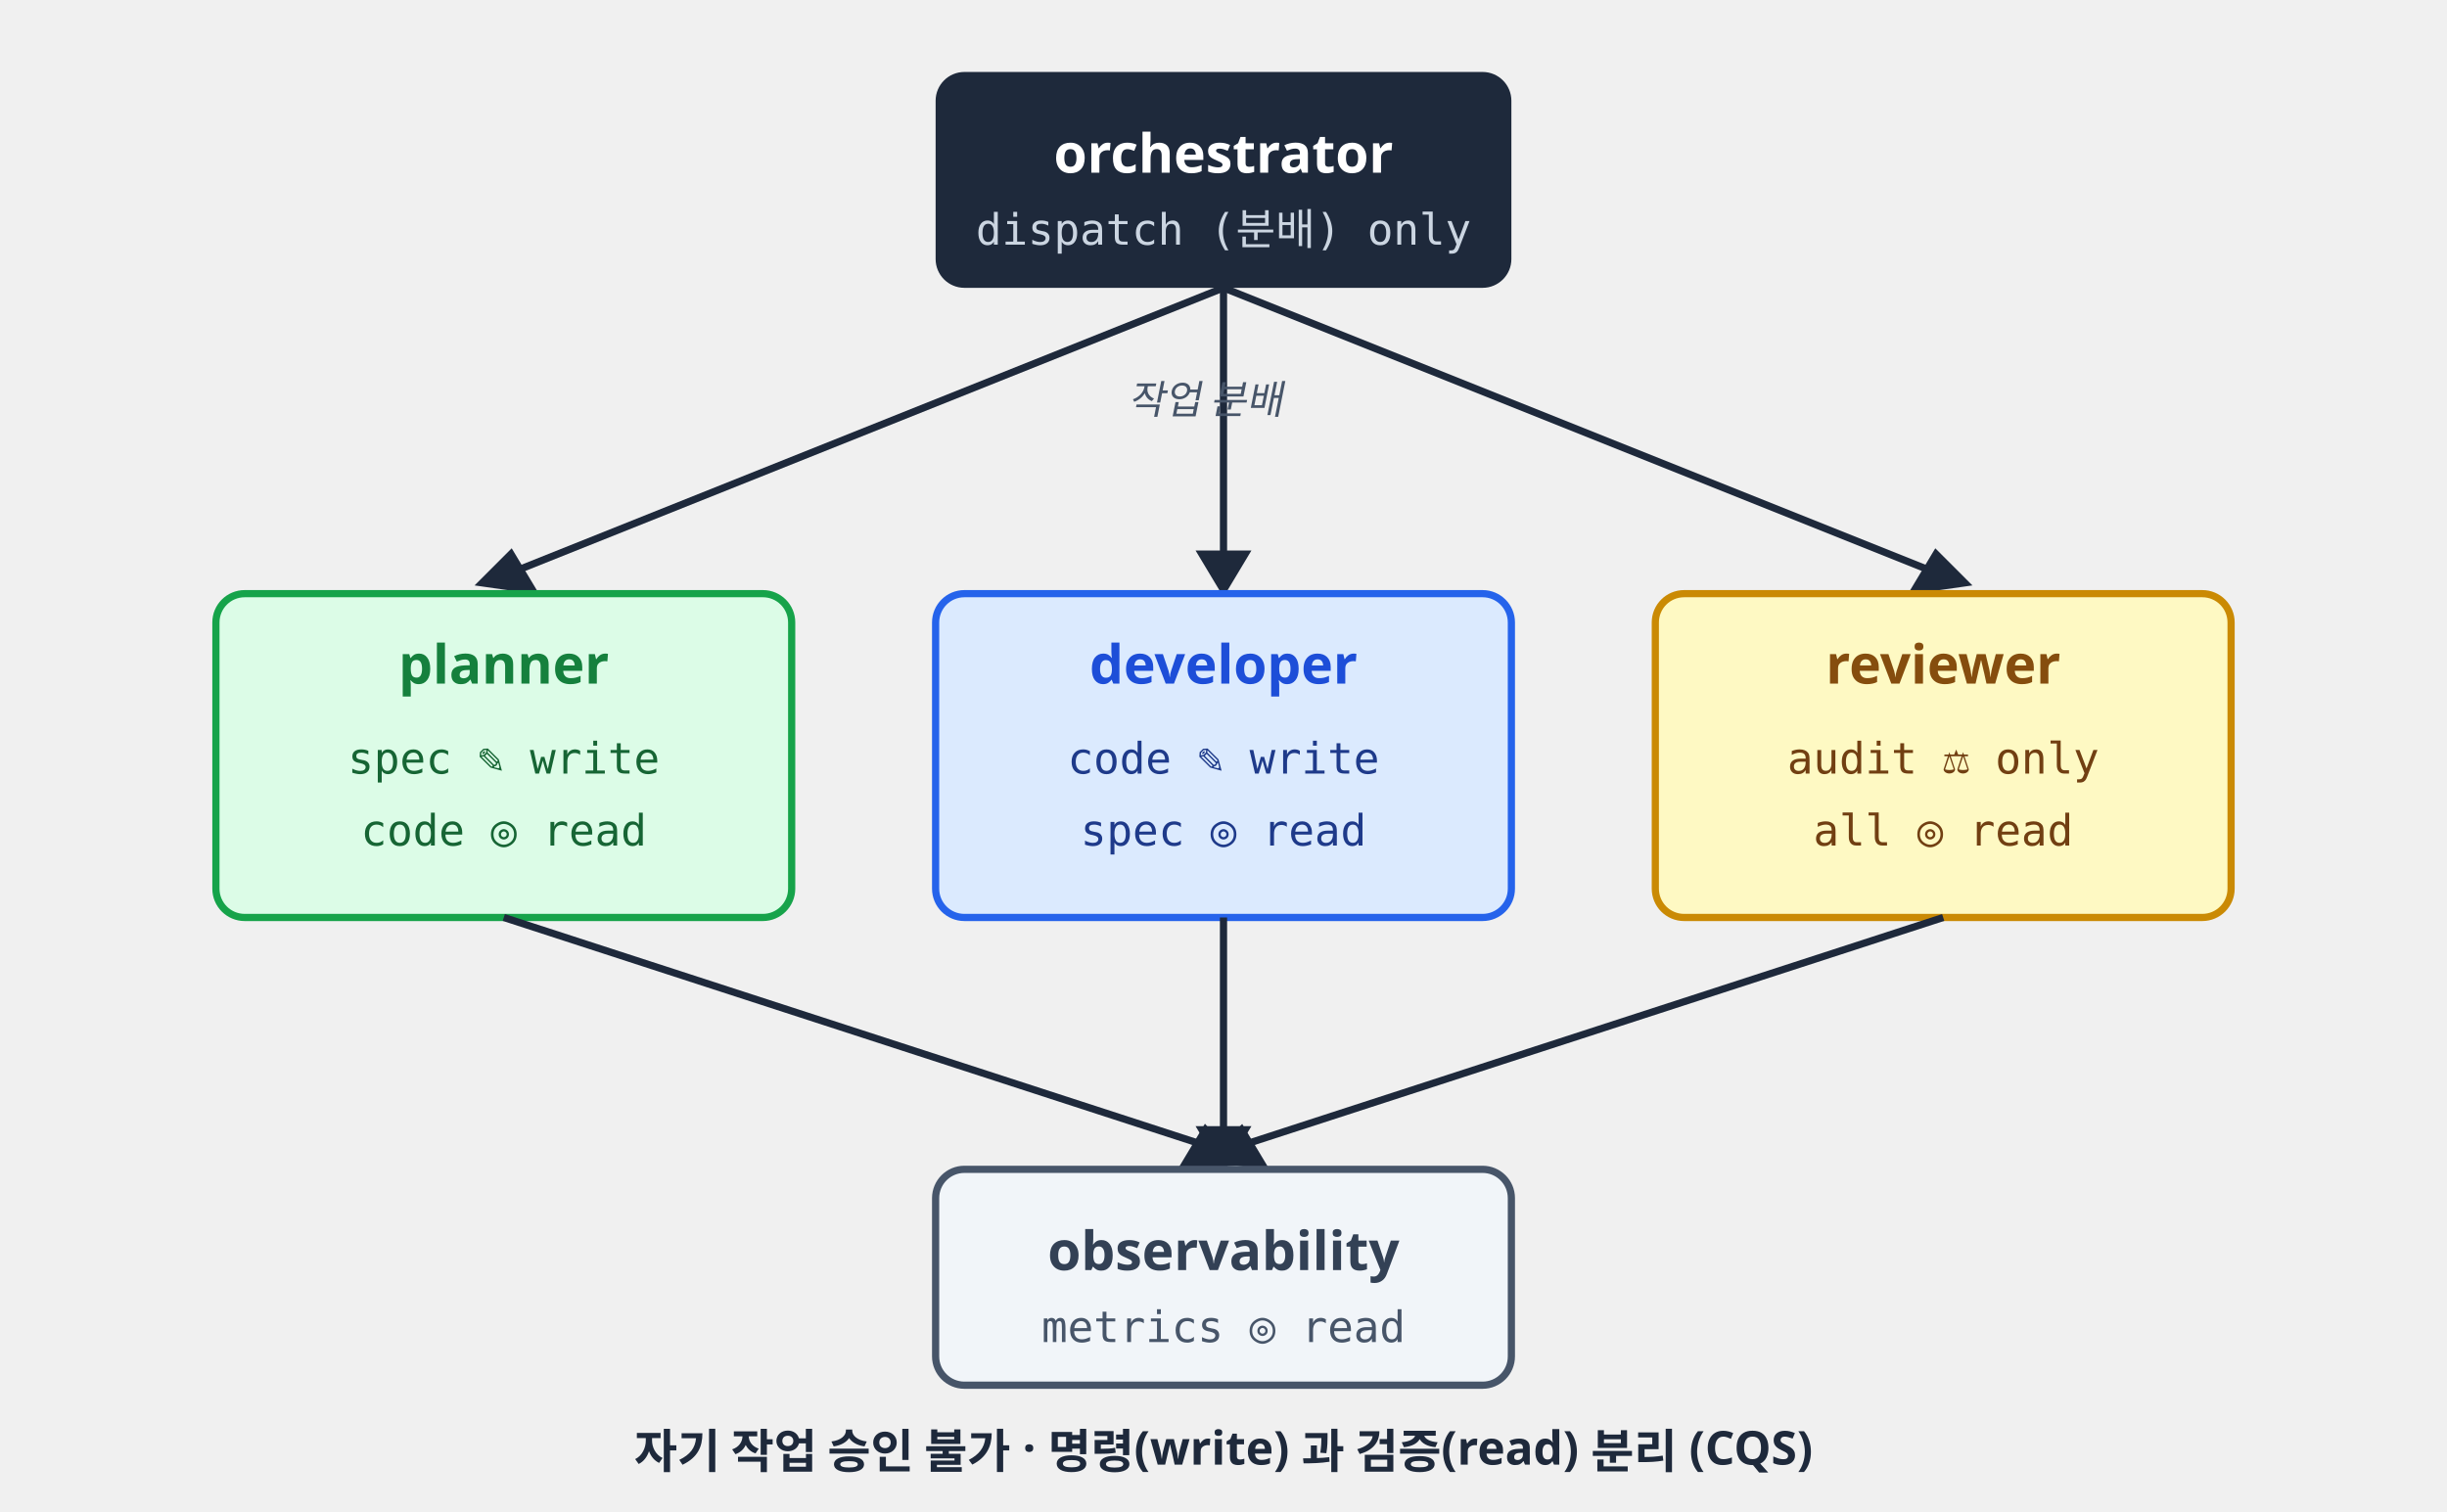
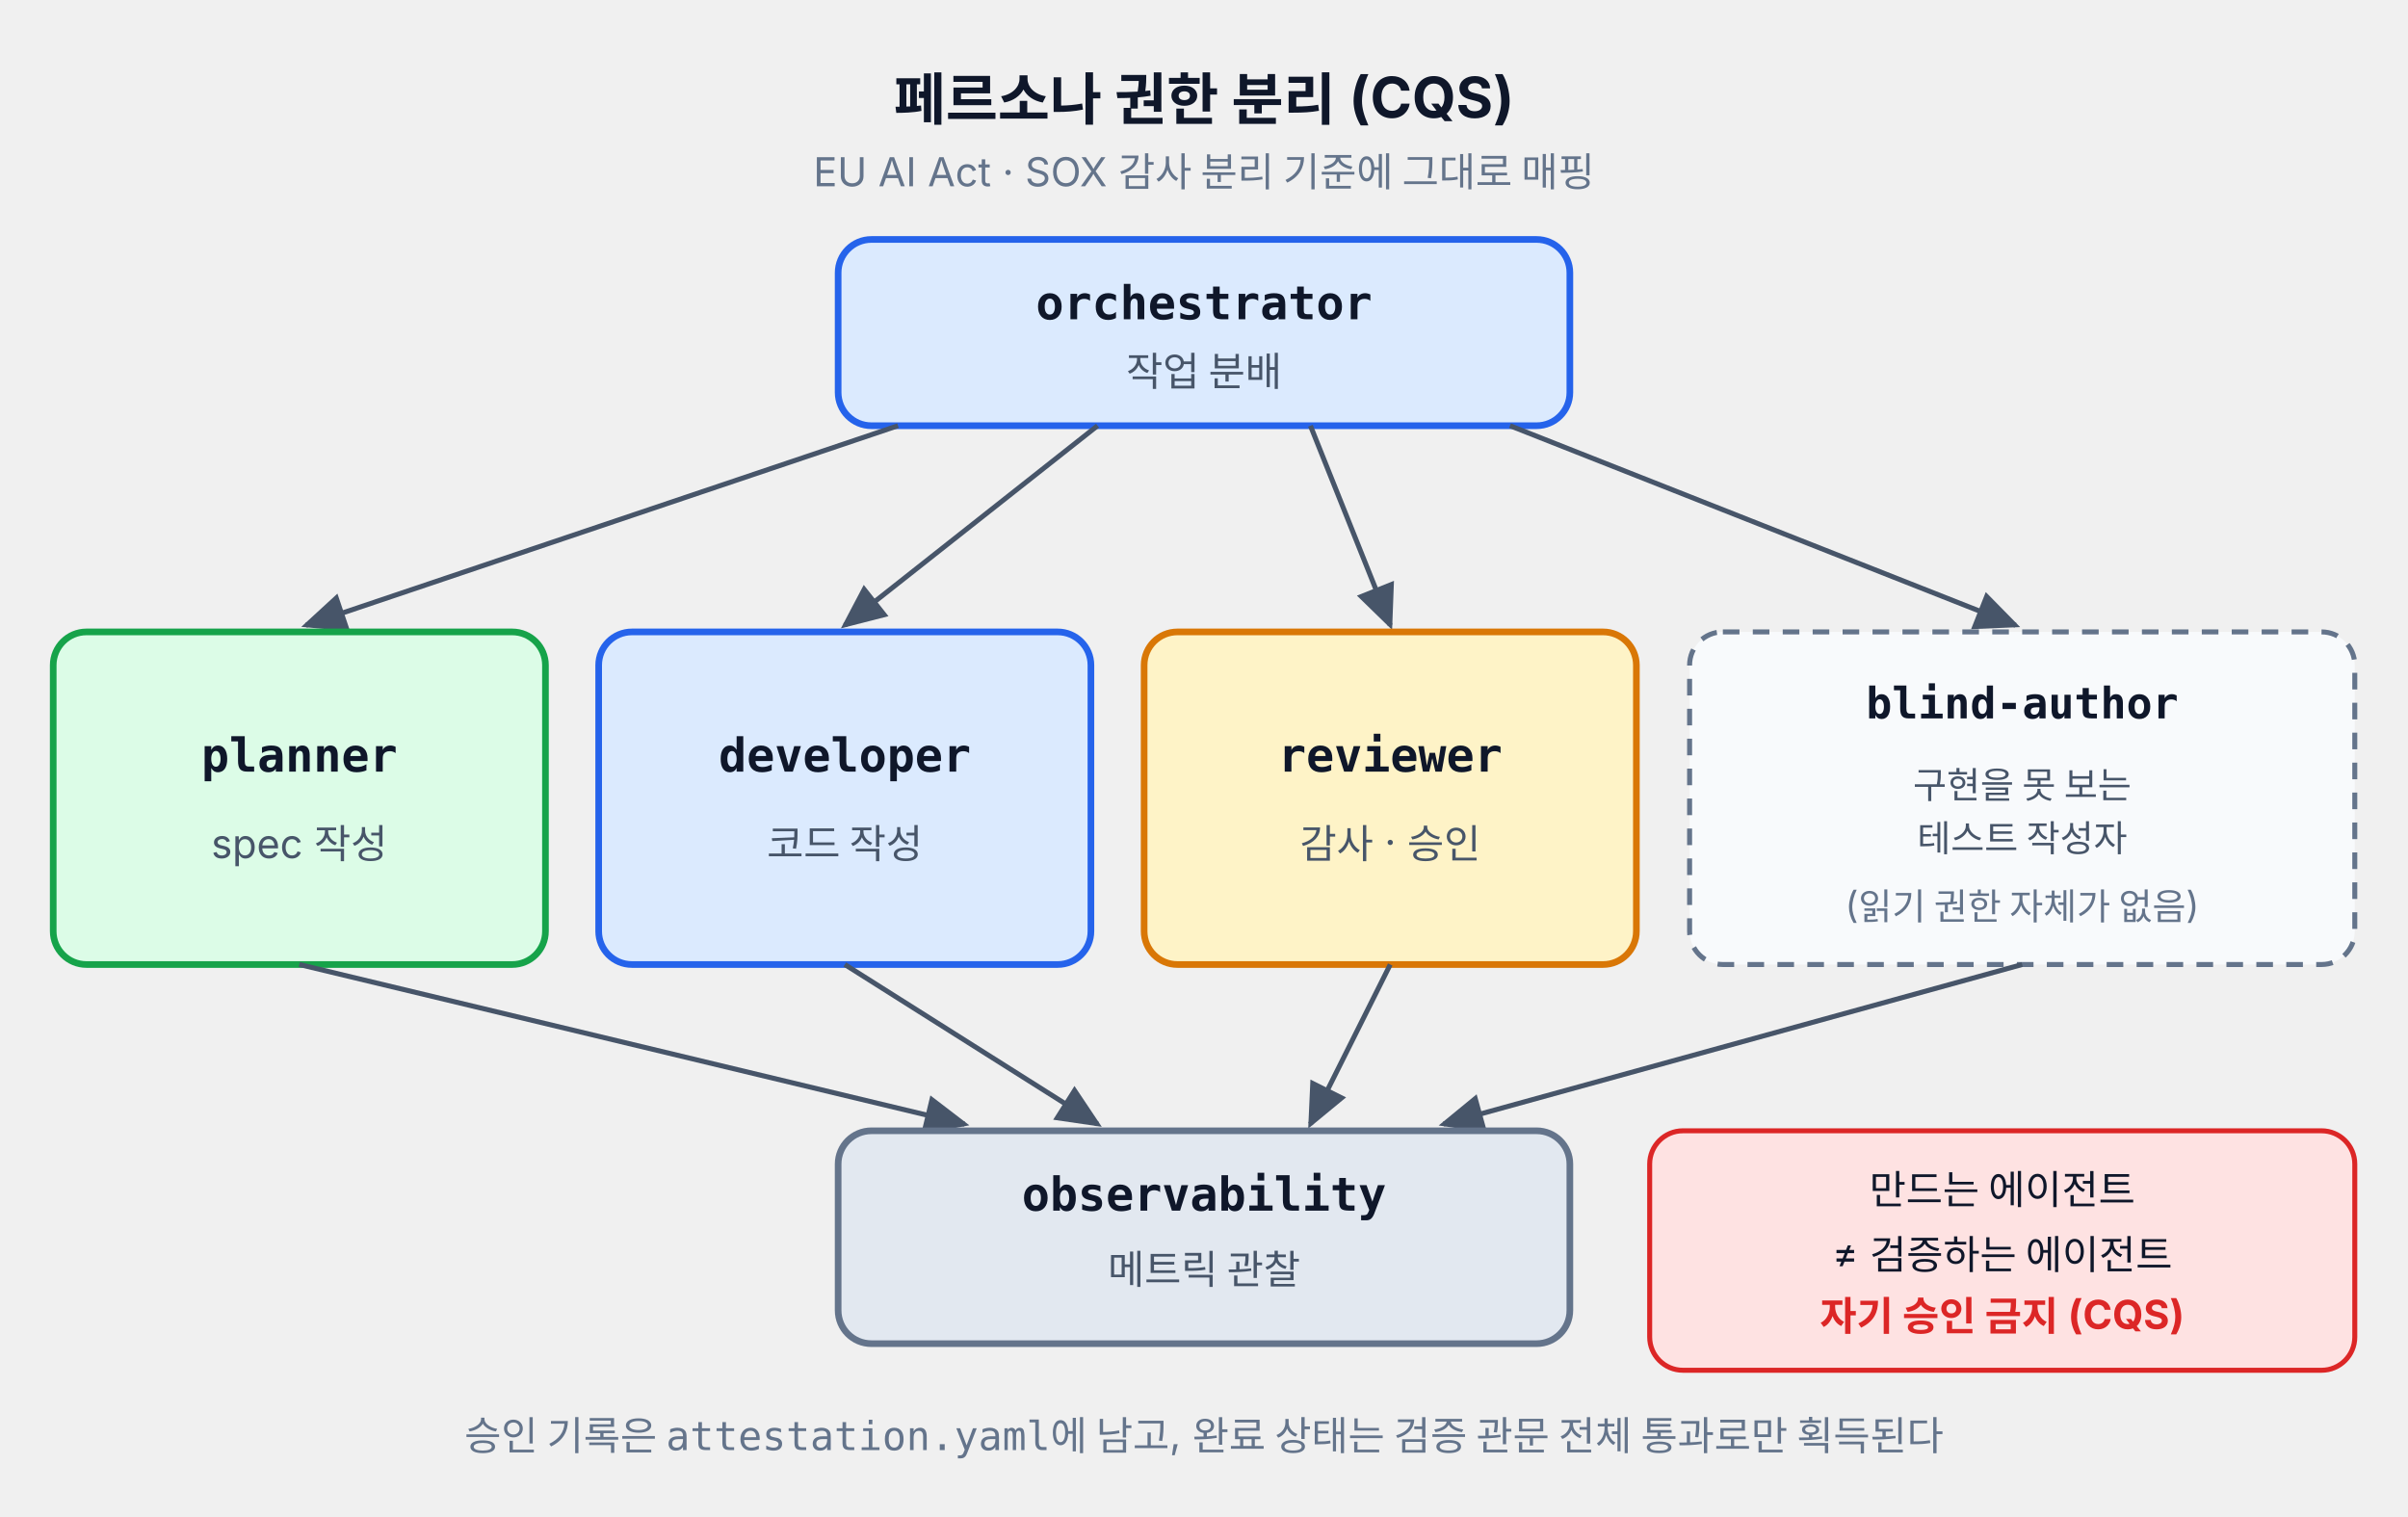
- <svg xmlns="http://www.w3.org/2000/svg" width="680" height="420" viewBox="0 0 680 420" role="img" aria-labelledby="multi-agent-title">
-   <rect x="260" y="20" width="160" height="60" rx="8" fill="#1e293b" />
-   <text x="340" y="48" font-family="sans-serif" font-size="15" font-weight="700" fill="#ffffff" text-anchor="middle">orchestrator</text>
-   <text x="340" y="68" font-family="monospace" font-size="12" fill="#cbd5e1" text-anchor="middle">dispatch (분배) only</text>
-   <g stroke="#1e293b" stroke-width="2" fill="#1e293b">
-     <line x1="340" y1="80" x2="140" y2="160" />
-     <polygon points="142,154 134,162 148,164" />
-     <line x1="340" y1="80" x2="340" y2="160" />
-     <polygon points="334,154 340,164 346,154" />
-     <line x1="340" y1="80" x2="540" y2="160" />
-     <polygon points="538,154 546,162 532,164" />
+ <svg xmlns="http://www.w3.org/2000/svg" width="724" height="456" viewBox="0 0 724 456" role="img" aria-labelledby="multi-agent-title">
+   <defs>
+     <marker id="ah" markerWidth="10" markerHeight="8" refX="8" refY="4" orient="auto">
+       <path d="M0,0 L9,4 L0,8 z" fill="#475569" />
+     </marker>
+   </defs>
+   <text x="362" y="36" font-family="-apple-system, 'Apple SD Gothic Neo', 'Noto Sans KR', sans-serif" font-size="17" font-weight="700" fill="#0f172a" text-anchor="middle">페르소나 권한 분리 (CQS)</text>
+   <text x="362" y="56" font-family="-apple-system, 'Apple SD Gothic Neo', 'Noto Sans KR', sans-serif" font-size="12" fill="#64748b" text-anchor="middle">EU AI Act · SOX 감사 분리 기준에 그대로 매핑</text>
+   <rect x="252" y="72" width="220" height="56" rx="10" fill="#dbeafe" stroke="#2563eb" stroke-width="2" />
+   <text x="362" y="96" font-family="'SF Mono', Menlo, monospace" font-size="14" font-weight="700" fill="#0f172a" text-anchor="middle">orchestrator</text>
+   <text x="362" y="116" font-family="-apple-system, 'Apple SD Gothic Neo', 'Noto Sans KR', sans-serif" font-size="12" fill="#475569" text-anchor="middle">작업 분배</text>
+   <g stroke="#475569" stroke-width="1.5" fill="none">
+     <line x1="270" y1="128" x2="92" y2="188" marker-end="url(#ah)" />
+     <line x1="330" y1="128" x2="254" y2="188" marker-end="url(#ah)" />
+     <line x1="394" y1="128" x2="418" y2="188" marker-end="url(#ah)" />
+     <line x1="454" y1="128" x2="606" y2="188" marker-end="url(#ah)" />
  </g>
-   <text x="335" y="115" font-family="sans-serif" font-size="11" font-style="italic" fill="#475569" text-anchor="middle">작업 분배</text>
-   <rect x="60" y="165" width="160" height="90" rx="8" fill="#dcfce7" stroke="#16a34a" stroke-width="2" />
-   <text x="140" y="190" font-family="sans-serif" font-size="15" font-weight="700" fill="#15803d" text-anchor="middle">planner</text>
-   <text x="140" y="215" font-family="monospace" font-size="12" fill="#166534" text-anchor="middle">spec  ✎ write</text>
-   <text x="140" y="235" font-family="monospace" font-size="12" fill="#166534" text-anchor="middle">code  ◎ read</text>
-   <rect x="260" y="165" width="160" height="90" rx="8" fill="#dbeafe" stroke="#2563eb" stroke-width="2" />
-   <text x="340" y="190" font-family="sans-serif" font-size="15" font-weight="700" fill="#1d4ed8" text-anchor="middle">developer</text>
-   <text x="340" y="215" font-family="monospace" font-size="12" fill="#1e3a8a" text-anchor="middle">code  ✎ write</text>
-   <text x="340" y="235" font-family="monospace" font-size="12" fill="#1e3a8a" text-anchor="middle">spec  ◎ read</text>
-   <rect x="460" y="165" width="160" height="90" rx="8" fill="#fef9c3" stroke="#ca8a04" stroke-width="2" />
-   <text x="540" y="190" font-family="sans-serif" font-size="15" font-weight="700" fill="#854d0e" text-anchor="middle">reviewer</text>
-   <text x="540" y="215" font-family="monospace" font-size="12" fill="#713f12" text-anchor="middle">audit ⚖ only</text>
-   <text x="540" y="235" font-family="monospace" font-size="12" fill="#713f12" text-anchor="middle">all   ◎ read</text>
-   <g stroke="#1e293b" stroke-width="2" fill="#1e293b">
-     <line x1="140" y1="255" x2="340" y2="320" />
-     <polygon points="335,314 343,323 329,324" />
-     <line x1="340" y1="255" x2="340" y2="320" />
-     <polygon points="334,314 340,324 346,314" />
-     <line x1="540" y1="255" x2="340" y2="320" />
-     <polygon points="345,314 337,322 351,324" />
+   <rect x="16" y="190" width="148" height="100" rx="10" fill="#dcfce7" stroke="#16a34a" stroke-width="2" />
+   <text x="90" y="232" font-family="'SF Mono', Menlo, monospace" font-size="14" font-weight="700" fill="#0f172a" text-anchor="middle">planner</text>
+   <text x="90" y="258" font-family="-apple-system, 'Apple SD Gothic Neo', 'Noto Sans KR', sans-serif" font-size="12" fill="#475569" text-anchor="middle">spec 작성</text>
+   <rect x="180" y="190" width="148" height="100" rx="10" fill="#dbeafe" stroke="#2563eb" stroke-width="2" />
+   <text x="254" y="232" font-family="'SF Mono', Menlo, monospace" font-size="14" font-weight="700" fill="#0f172a" text-anchor="middle">developer</text>
+   <text x="254" y="258" font-family="-apple-system, 'Apple SD Gothic Neo', 'Noto Sans KR', sans-serif" font-size="12" fill="#475569" text-anchor="middle">코드 작성</text>
+   <rect x="344" y="190" width="148" height="100" rx="10" fill="#fef3c7" stroke="#d97706" stroke-width="2" />
+   <text x="418" y="232" font-family="'SF Mono', Menlo, monospace" font-size="14" font-weight="700" fill="#0f172a" text-anchor="middle">reviewer</text>
+   <text x="418" y="258" font-family="-apple-system, 'Apple SD Gothic Neo', 'Noto Sans KR', sans-serif" font-size="12" fill="#475569" text-anchor="middle">감사 · 승인</text>
+   <rect x="508" y="190" width="200" height="100" rx="10" fill="#f8fafc" stroke="#64748b" stroke-width="1.5" stroke-dasharray="5 4" />
+   <text x="608" y="216" font-family="'SF Mono', Menlo, monospace" font-size="13" font-weight="700" fill="#0f172a" text-anchor="middle">blind-author</text>
+   <text x="608" y="240" font-family="-apple-system, 'Apple SD Gothic Neo', 'Noto Sans KR', sans-serif" font-size="11" fill="#475569" text-anchor="middle">구현을 못 보는</text>
+   <text x="608" y="256" font-family="-apple-system, 'Apple SD Gothic Neo', 'Noto Sans KR', sans-serif" font-size="11" fill="#475569" text-anchor="middle">테스트 작성자</text>
+   <text x="608" y="276" font-family="-apple-system, 'Apple SD Gothic Neo', 'Noto Sans KR', sans-serif" font-size="11" fill="#64748b" text-anchor="middle">(읽기 권한 자체가 없음)</text>
+   <g stroke="#475569" stroke-width="1.5" fill="none">
+     <line x1="90" y1="290" x2="290" y2="338" marker-end="url(#ah)" />
+     <line x1="254" y1="290" x2="330" y2="338" marker-end="url(#ah)" />
+     <line x1="418" y1="290" x2="394" y2="338" marker-end="url(#ah)" />
+     <line x1="608" y1="290" x2="434" y2="338" marker-end="url(#ah)" />
  </g>
-   <rect x="260" y="325" width="160" height="60" rx="8" fill="#f1f5f9" stroke="#475569" stroke-width="2" />
-   <text x="340" y="353" font-family="sans-serif" font-size="15" font-weight="700" fill="#334155" text-anchor="middle">observability</text>
-   <text x="340" y="373" font-family="monospace" font-size="12" fill="#475569" text-anchor="middle">metrics  ◎ read</text>
-   <text x="340" y="408" font-family="sans-serif" font-size="13" font-weight="700" fill="#1e293b" text-anchor="middle">자기 작업 승인 불가  ·  명령(write) 과 검증(read) 분리 (CQS)</text>
+   <rect x="252" y="340" width="220" height="64" rx="10" fill="#e2e8f0" stroke="#64748b" stroke-width="2" />
+   <text x="362" y="364" font-family="'SF Mono', Menlo, monospace" font-size="14" font-weight="700" fill="#0f172a" text-anchor="middle">observability</text>
+   <text x="362" y="386" font-family="-apple-system, 'Apple SD Gothic Neo', 'Noto Sans KR', sans-serif" font-size="12" fill="#475569" text-anchor="middle">메트릭 관찰</text>
+   <rect x="496" y="340" width="212" height="72" rx="10" fill="#fee2e2" stroke="#dc2626" stroke-width="1.5" />
+   <text x="602" y="362" font-family="-apple-system, 'Apple SD Gothic Neo', 'Noto Sans KR', sans-serif" font-size="12" fill="#0f172a" text-anchor="middle">만드는 에이전트</text>
+   <text x="602" y="381" font-family="-apple-system, 'Apple SD Gothic Neo', 'Noto Sans KR', sans-serif" font-size="12" fill="#0f172a" text-anchor="middle">≠ 검증하는 에이전트</text>
+   <text x="602" y="400" font-family="-apple-system, 'Apple SD Gothic Neo', 'Noto Sans KR', sans-serif" font-size="12" font-weight="700" fill="#dc2626" text-anchor="middle">자기 승인 금지 (CQS)</text>
+   <text x="362" y="436" font-family="-apple-system, 'Apple SD Gothic Neo', 'Noto Sans KR', sans-serif" font-size="12" fill="#64748b" text-anchor="middle">승인 기록은 <tspan font-family="'SF Mono', Menlo, monospace">attestation.yaml</tspan>에 남고, 완료 상태는 검증 관문 전체 통과로만 획득된다</text>
</svg>
